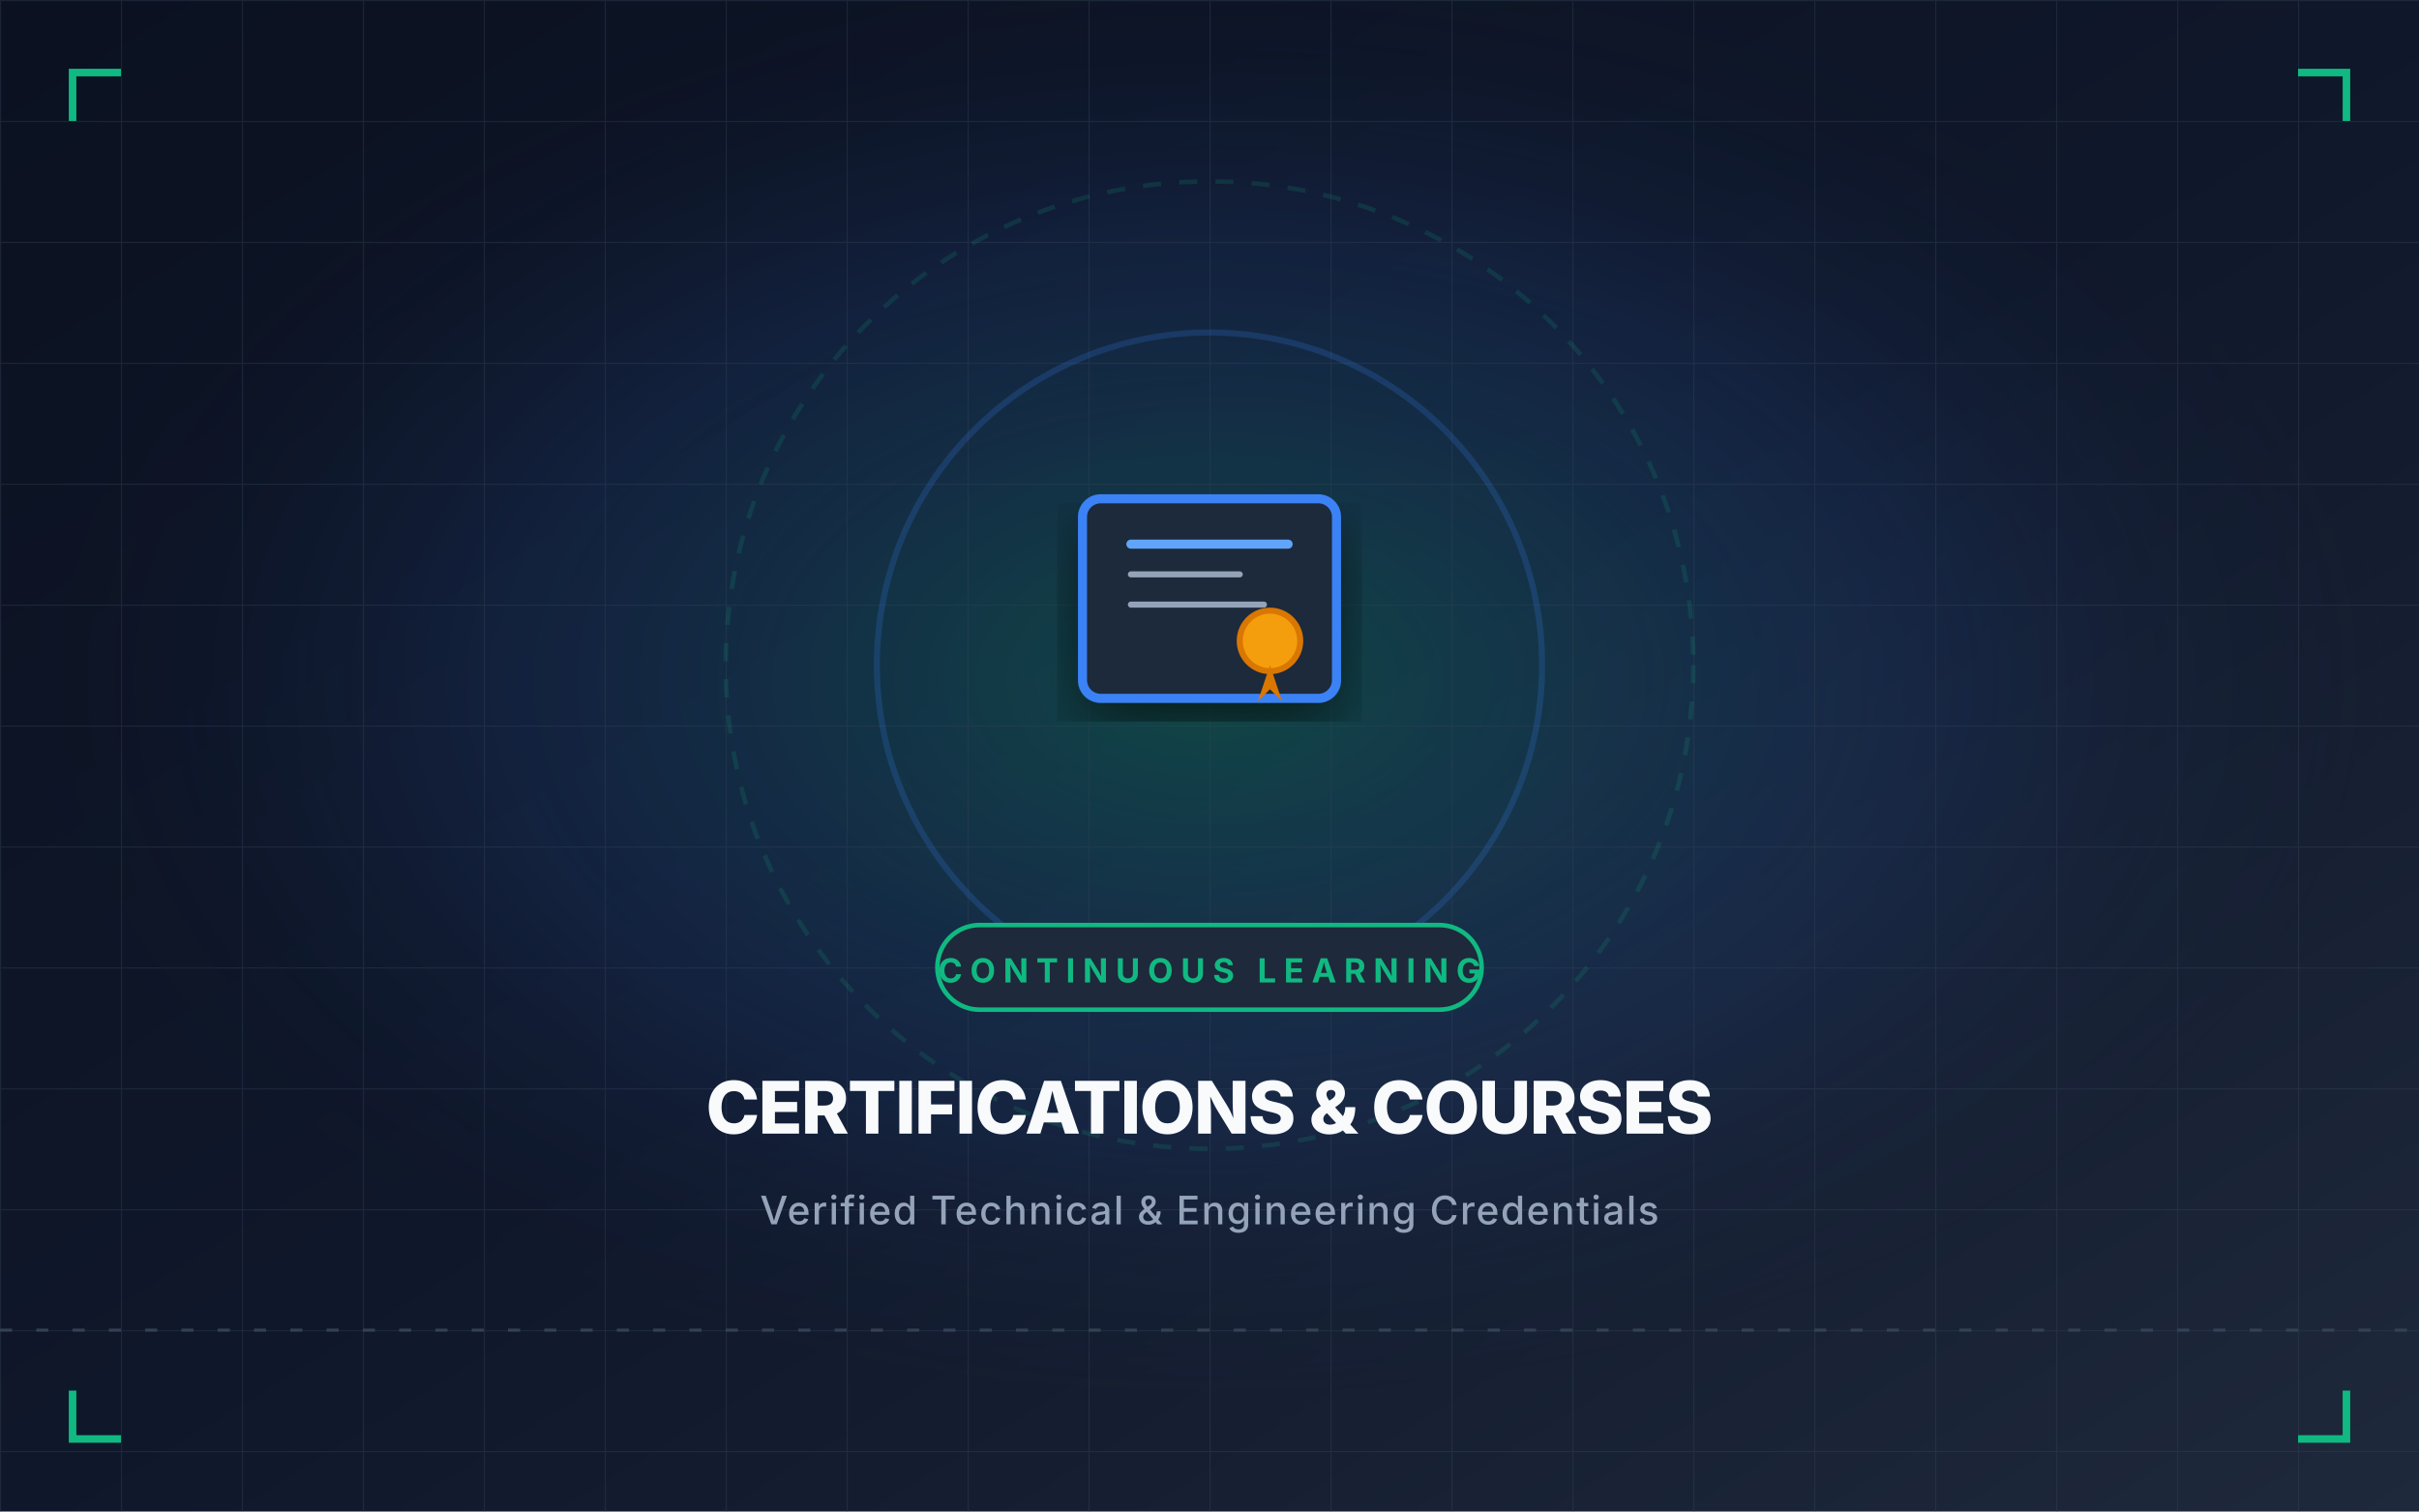
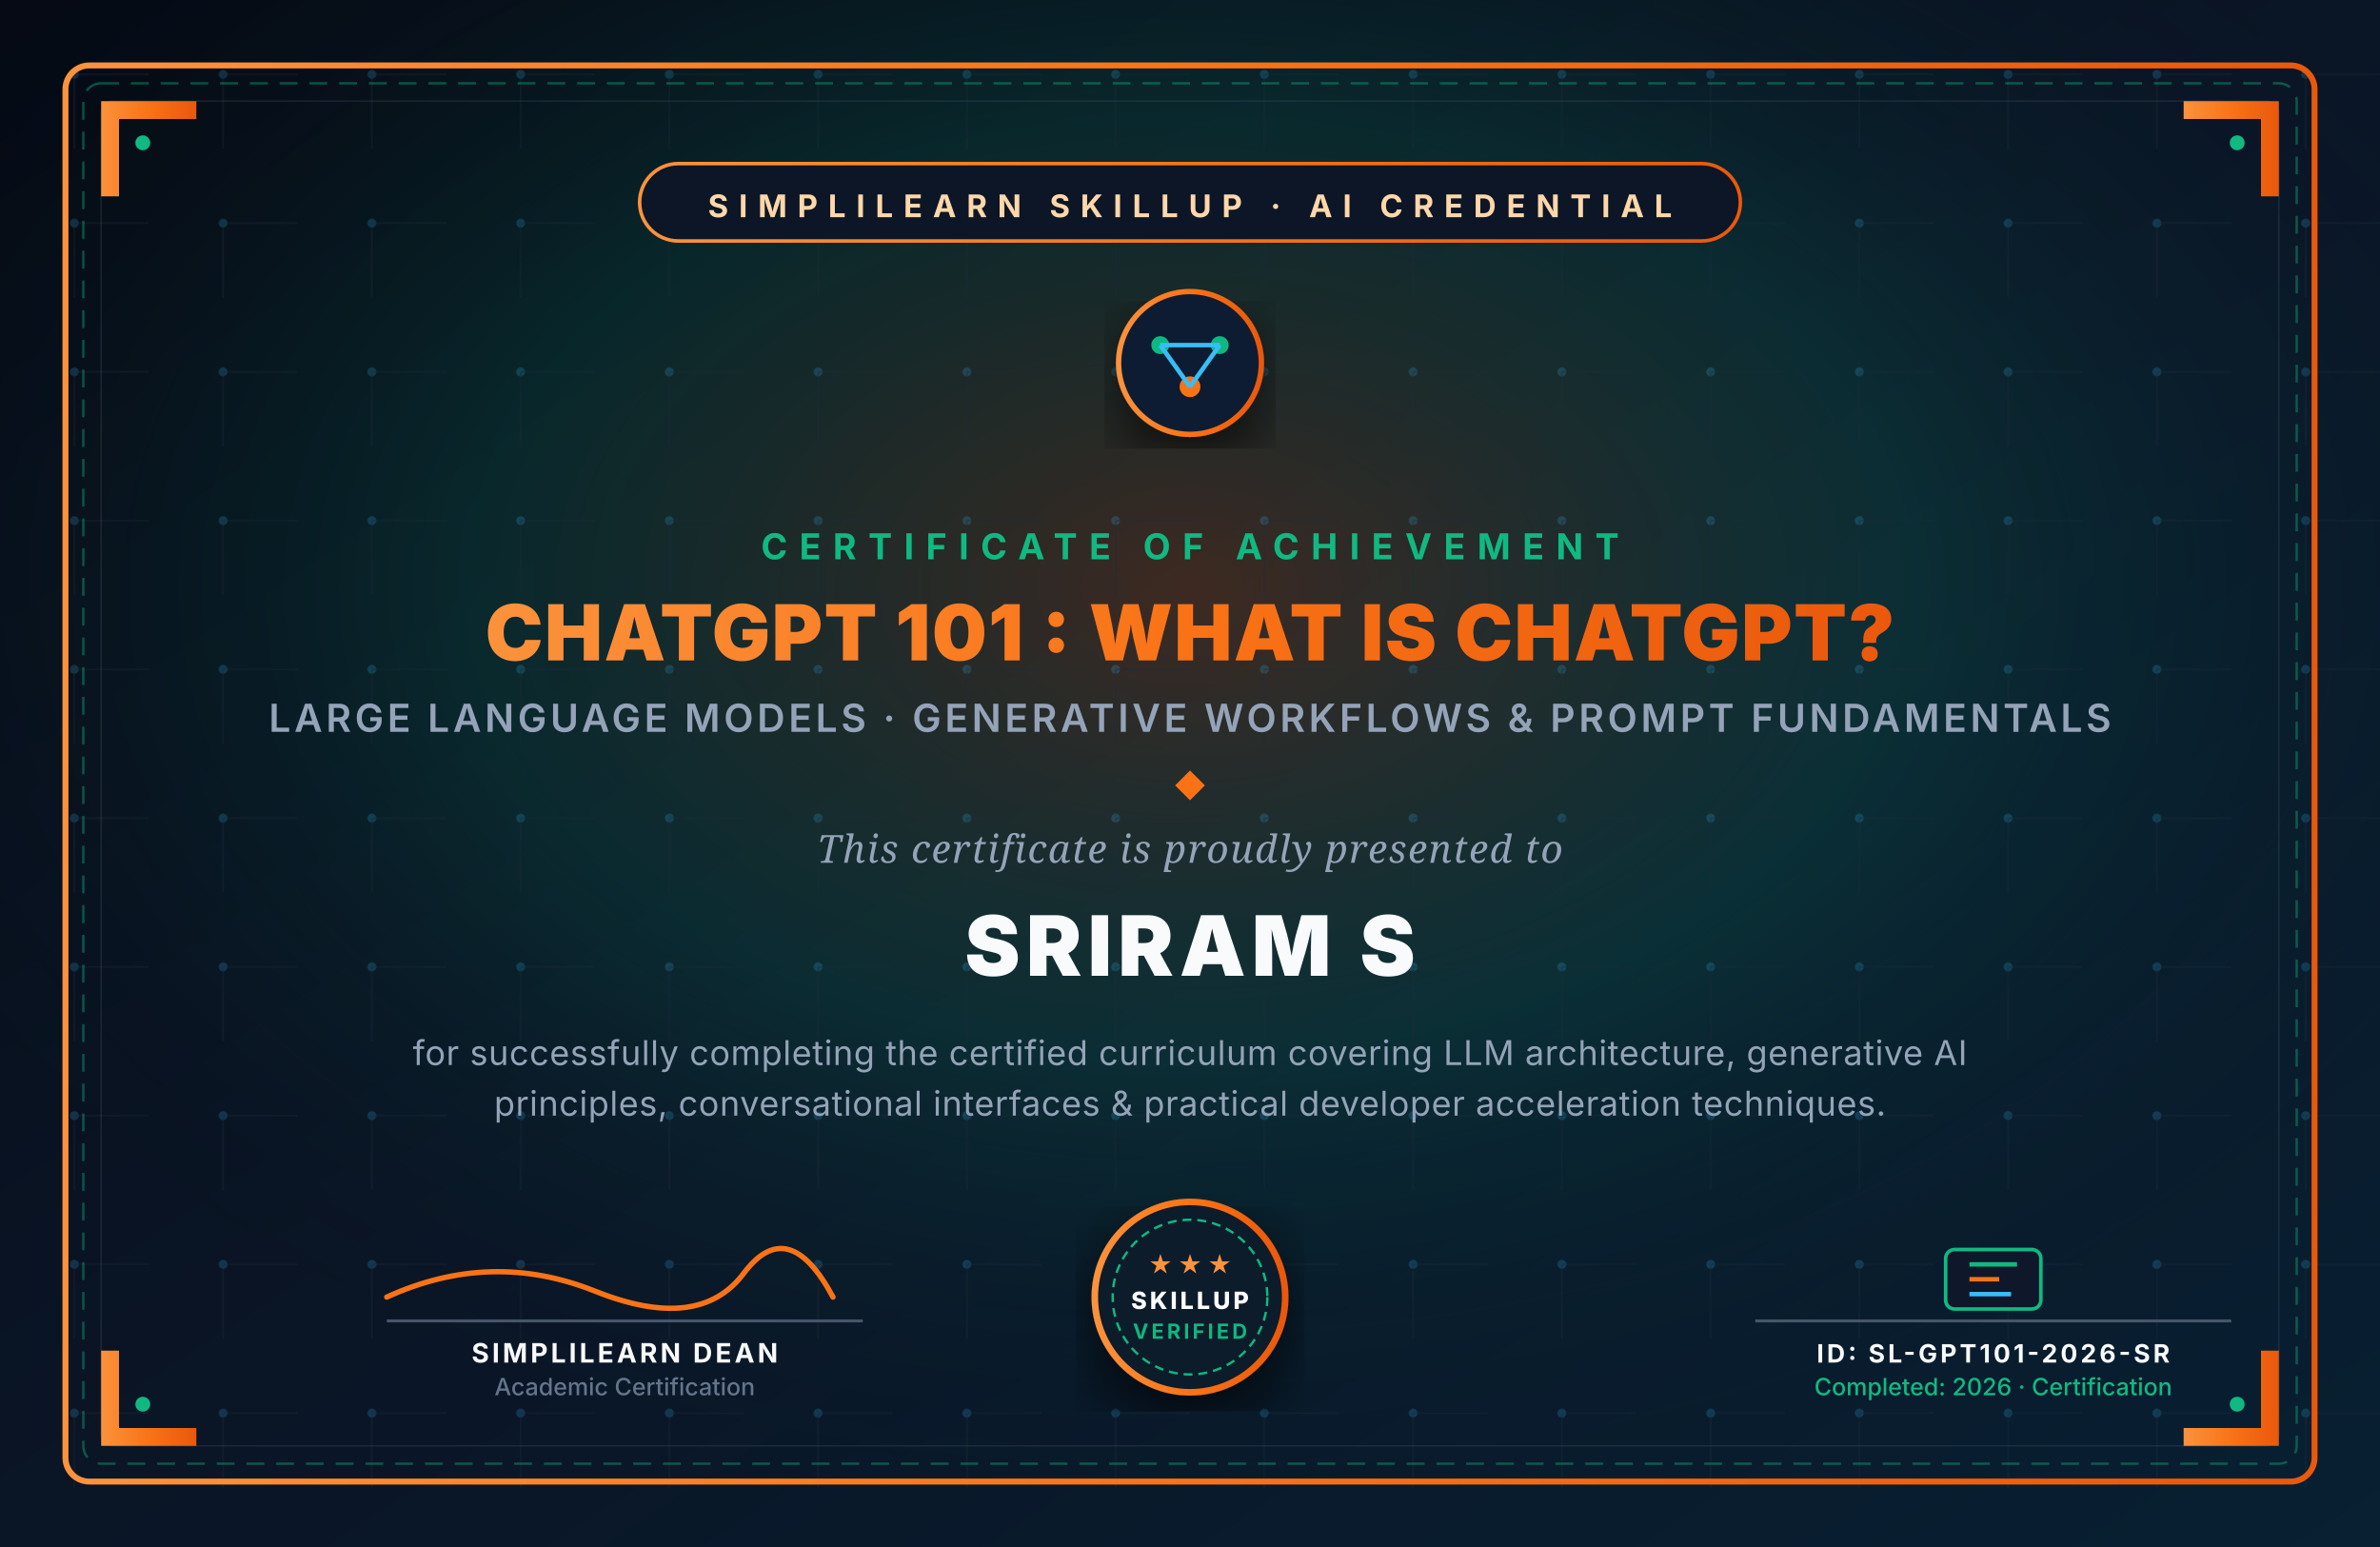
- <svg xmlns="http://www.w3.org/2000/svg" viewBox="0 0 800 500" width="100%" height="100%">
+ <svg xmlns="http://www.w3.org/2000/svg" viewBox="0 0 800 520" width="100%" height="100%">
  <defs>
-     <linearGradient id="bgGrad" x1="0%" y1="0%" x2="100%" y2="100%">
-       <stop offset="0%" stop-color="#0b1120" />
-       <stop offset="50%" stop-color="#0f172a" />
-       <stop offset="100%" stop-color="#1e293b" />
+     <linearGradient id="sl-bg" x1="0%" y1="0%" x2="100%" y2="100%">
+       <stop offset="0%" stop-color="#050a14" />
+       <stop offset="50%" stop-color="#0a1526" />
+       <stop offset="100%" stop-color="#082032" />
    </linearGradient>
-     <radialGradient id="glow" cx="50%" cy="45%" r="50%">
-       <stop offset="0%" stop-color="#10b981" stop-opacity="0.3" />
-       <stop offset="60%" stop-color="#3b82f6" stop-opacity="0.1" />
-       <stop offset="100%" stop-color="#0b1120" stop-opacity="0" />
+     <radialGradient id="sl-glow" cx="50%" cy="38%" r="60%">
+       <stop offset="0%" stop-color="#f97316" stop-opacity="0.22" />
+       <stop offset="50%" stop-color="#10b981" stop-opacity="0.14" />
+       <stop offset="100%" stop-color="#050a14" stop-opacity="0" />
    </radialGradient>
-     <pattern id="grid" width="40" height="40" patternUnits="userSpaceOnUse">
-       <path d="M 40 0 L 0 0 0 40" fill="none" stroke="#334155" stroke-width="0.75" stroke-opacity="0.4" />
+     <linearGradient id="sl-orange" x1="0%" y1="0%" x2="100%" y2="0%">
+       <stop offset="0%" stop-color="#fb923c" />
+       <stop offset="50%" stop-color="#f97316" />
+       <stop offset="100%" stop-color="#ea580c" />
+     </linearGradient>
+     <linearGradient id="sl-green" x1="0%" y1="0%" x2="100%" y2="0%">
+       <stop offset="0%" stop-color="#34d399" />
+       <stop offset="100%" stop-color="#10b981" />
+     </linearGradient>
+     <pattern id="sl-pattern" width="50" height="50" patternUnits="userSpaceOnUse">
+       <circle cx="25" cy="25" r="1.5" fill="#38bdf8" fill-opacity="0.2" />
+       <line x1="25" y1="25" x2="50" y2="25" stroke="#1e293b" stroke-width="0.5" stroke-opacity="0.4" />
+       <line x1="25" y1="25" x2="25" y2="50" stroke="#1e293b" stroke-width="0.5" stroke-opacity="0.4" />
    </pattern>
-     <filter id="shadow" x="-10%" y="-10%" width="120%" height="120%">
-       <feDropShadow dx="0" dy="8" stdDeviation="12" flood-color="#000000" flood-opacity="0.6" />
+     <filter id="sl-shadow" x="-10%" y="-10%" width="120%" height="120%">
+       <feDropShadow dx="0" dy="8" stdDeviation="12" flood-color="#000000" flood-opacity="0.75" />
    </filter>
  </defs>
-   <rect width="800" height="500" fill="url(#bgGrad)" />
-   <rect width="800" height="500" fill="url(#glow)" />
-   <rect width="800" height="500" fill="url(#grid)" />
-   <line x1="0" y1="440" x2="800" y2="440" stroke="#334155" stroke-width="1" stroke-dasharray="4,8" />
-   <circle cx="400" cy="220" r="160" fill="none" stroke="#10b981" stroke-opacity="0.15" stroke-width="1.5" stroke-dasharray="6,6" />
-   <circle cx="400" cy="220" r="110" fill="none" stroke="#3b82f6" stroke-opacity="0.2" stroke-width="2" />
-   <g transform="translate(400, 205)" filter="url(#shadow)">
-     <g transform="translate(-42, -45)">
-       <rect x="0" y="5" width="84" height="66" rx="6" fill="#1e293b" stroke="#3b82f6" stroke-width="3" />
-       <line x1="16" y1="20" x2="68" y2="20" stroke="#60a5fa" stroke-width="3" stroke-linecap="round" />
-       <line x1="16" y1="30" x2="52" y2="30" stroke="#94a3b8" stroke-width="2" stroke-linecap="round" />
-       <line x1="16" y1="40" x2="60" y2="40" stroke="#94a3b8" stroke-width="2" stroke-linecap="round" />
-       <circle cx="62" cy="52" r="10" fill="#f59e0b" stroke="#d97706" stroke-width="2" />
-       <polygon points="62,60 58,72 62,68 66,72" fill="#d97706" />
+   <rect width="800" height="520" fill="url(#sl-bg)" />
+   <rect width="800" height="520" fill="url(#sl-glow)" />
+   <rect width="800" height="520" fill="url(#sl-pattern)" />
+   <rect x="22" y="22" width="756" height="476" rx="8" fill="none" stroke="url(#sl-orange)" stroke-width="2" />
+   <rect x="28" y="28" width="744" height="464" rx="6" fill="none" stroke="#10b981" stroke-width="0.8" stroke-opacity="0.4" stroke-dasharray="6,4" />
+   <rect x="34" y="34" width="732" height="452" rx="4" fill="none" stroke="#475569" stroke-width="0.5" stroke-opacity="0.3" />
+   <g transform="translate(34, 34)">
+     <path d="M 0 0 L 32 0 L 32 6 L 6 6 L 6 32 L 0 32 Z" fill="url(#sl-orange)" />
+     <circle cx="14" cy="14" r="2.5" fill="#10b981" />
+   </g>
+   <g transform="translate(766, 34)">
+     <path d="M 0 0 L -32 0 L -32 6 L -6 6 L -6 32 L 0 32 Z" fill="url(#sl-orange)" />
+     <circle cx="-14" cy="14" r="2.5" fill="#10b981" />
+   </g>
+   <g transform="translate(34, 486)">
+     <path d="M 0 0 L 32 0 L 32 -6 L 6 -6 L 6 -32 L 0 -32 Z" fill="url(#sl-orange)" />
+     <circle cx="14" cy="-14" r="2.5" fill="#10b981" />
+   </g>
+   <g transform="translate(766, 486)">
+     <path d="M 0 0 L -32 0 L -32 -6 L -6 -6 L -6 -32 L 0 -32 Z" fill="url(#sl-orange)" />
+     <circle cx="-14" cy="-14" r="2.5" fill="#10b981" />
+   </g>
+   <g transform="translate(400, 68)" text-anchor="middle">
+     <rect x="-185" y="-13" width="370" height="26" rx="13" fill="#0c1626" stroke="url(#sl-orange)" stroke-width="1.2" />
+     <text x="0" y="5" font-family="'Inter', -apple-system, sans-serif" font-size="10.5" font-weight="700" fill="#fed7aa" letter-spacing="3.5">
+       SIMPLILEARN SKILLUP · AI CREDENTIAL
+     </text>
+   </g>
+   <g transform="translate(400, 122)" filter="url(#sl-shadow)">
+     <circle cx="0" cy="0" r="24" fill="#0f1f33" stroke="url(#sl-orange)" stroke-width="1.8" />
+     <circle cx="-10" cy="-6" r="3" fill="#10b981" />
+     <circle cx="10" cy="-6" r="3" fill="#10b981" />
+     <circle cx="0" cy="8" r="3.5" fill="#f97316" />
+     <line x1="-10" y1="-6" x2="0" y2="8" stroke="#38bdf8" stroke-width="1.5" />
+     <line x1="10" y1="-6" x2="0" y2="8" stroke="#38bdf8" stroke-width="1.5" />
+     <line x1="-10" y1="-6" x2="10" y2="-6" stroke="#38bdf8" stroke-width="1.5" />
+   </g>
+   <text x="400" y="188" font-family="'Inter', -apple-system, sans-serif" font-size="12" font-weight="700" fill="#10b981" text-anchor="middle" letter-spacing="4">
+     CERTIFICATE OF ACHIEVEMENT
+   </text>
+   <text x="400" y="222" font-family="'Inter', -apple-system, sans-serif" font-size="26" font-weight="900" fill="url(#sl-orange)" text-anchor="middle" letter-spacing="0.5">
+     CHATGPT 101 : WHAT IS CHATGPT?
+   </text>
+   <text x="400" y="246" font-family="'Inter', -apple-system, sans-serif" font-size="13" font-weight="600" fill="#94a3b8" text-anchor="middle" letter-spacing="1.2">
+     LARGE LANGUAGE MODELS · GENERATIVE WORKFLOWS &amp; PROMPT FUNDAMENTALS
+   </text>
+   <g transform="translate(400, 264)">
+     <line x1="-220" y1="0" x2="-20" y2="0" stroke="url(#sl-orange)" stroke-width="1" stroke-opacity="0.6" />
+     <polygon points="0,-5 5,0 0,5 -5,0" fill="#f97316" />
+     <line x1="20" y1="0" x2="220" y2="0" stroke="url(#sl-orange)" stroke-width="1" stroke-opacity="0.6" />
+   </g>
+   <text x="400" y="290" font-family="'Georgia', serif" font-size="13" font-style="italic" fill="#94a3b8" text-anchor="middle" letter-spacing="0.5">
+     This certificate is proudly presented to
+   </text>
+   <text x="400" y="328" font-family="'Inter', -apple-system, sans-serif" font-size="28" font-weight="900" fill="#f8fafc" text-anchor="middle" letter-spacing="2">
+     SRIRAM S
+   </text>
+   <text x="400" y="358" font-family="'Inter', -apple-system, sans-serif" font-size="11.5" font-weight="400" fill="#94a3b8" text-anchor="middle" letter-spacing="0.2">
+     for successfully completing the certified curriculum covering LLM architecture, generative AI
+   </text>
+   <text x="400" y="375" font-family="'Inter', -apple-system, sans-serif" font-size="11.5" font-weight="400" fill="#94a3b8" text-anchor="middle" letter-spacing="0.2">
+     principles, conversational interfaces &amp; practical developer acceleration techniques.
+   </text>
+   <g transform="translate(130, 420)">
+     <path d="M 0 16 Q 35 0, 70 14 T 120 8 T 150 16" fill="none" stroke="#f97316" stroke-width="1.8" stroke-linecap="round" />
+     <line x1="0" y1="24" x2="160" y2="24" stroke="#475569" stroke-width="1" />
+     <text x="80" y="38" font-family="'Inter', -apple-system, sans-serif" font-size="9" font-weight="700" fill="#f8fafc" text-anchor="middle" letter-spacing="1">SIMPLILEARN DEAN</text>
+     <text x="80" y="49" font-family="'Inter', -apple-system, sans-serif" font-size="8" font-weight="500" fill="#64748b" text-anchor="middle">Academic Certification</text>
+   </g>
+   <g transform="translate(400, 436)" filter="url(#sl-shadow)">
+     <circle cx="0" cy="0" r="32" fill="#0d1b2a" stroke="url(#sl-orange)" stroke-width="2.2" />
+     <circle cx="0" cy="0" r="26" fill="none" stroke="#10b981" stroke-width="0.8" stroke-dasharray="3,2" />
+     <text x="0" y="-8" font-family="'Inter', sans-serif" font-size="8" font-weight="900" fill="#fb923c" text-anchor="middle">★ ★ ★</text>
+     <text x="0" y="4" font-family="'Inter', sans-serif" font-size="8" font-weight="800" fill="#ffffff" text-anchor="middle" letter-spacing="1">SKILLUP</text>
+     <text x="0" y="14" font-family="'Inter', sans-serif" font-size="7" font-weight="700" fill="#10b981" text-anchor="middle" letter-spacing="1">VERIFIED</text>
+   </g>
+   <g transform="translate(670, 420)" text-anchor="middle">
+     <g transform="translate(-16, 0)">
+       <rect x="0" y="0" width="32" height="20" rx="3" fill="#0f172a" stroke="#10b981" stroke-width="1.2" />
+       <line x1="8" y1="5" x2="24" y2="5" stroke="#10b981" stroke-width="1.5" />
+       <line x1="8" y1="10" x2="18" y2="10" stroke="#f97316" stroke-width="1.5" />
+       <line x1="8" y1="15" x2="22" y2="15" stroke="#38bdf8" stroke-width="1.5" />
    </g>
+     <line x1="-80" y1="24" x2="80" y2="24" stroke="#475569" stroke-width="1" />
+     <text x="0" y="38" font-family="'Inter', -apple-system, sans-serif" font-size="8.5" font-weight="700" fill="#f8fafc" letter-spacing="1">ID: SL-GPT101-2026-SR</text>
+     <text x="0" y="49" font-family="'Inter', -apple-system, sans-serif" font-size="8" font-weight="500" fill="#10b981">Completed: 2026 · Certification</text>
  </g>
-   <g transform="translate(400, 320)">
-     <rect x="-90" y="-14" width="180" height="28" rx="14" fill="#1e293b" stroke="#10b981" stroke-width="1.5" />
-     <text x="0" y="5" font-family="'Inter', -apple-system, sans-serif" font-size="11" font-weight="700" fill="#10b981" text-anchor="middle" letter-spacing="2.5">CONTINUOUS LEARNING</text>
-   </g>
-   <text x="400" y="375" font-family="'Inter', -apple-system, sans-serif" font-size="24" font-weight="800" fill="#f8fafc" text-anchor="middle" letter-spacing="-0.5">CERTIFICATIONS &amp; COURSES</text>
-   <text x="400" y="405" font-family="'Inter', -apple-system, sans-serif" font-size="13" font-weight="500" fill="#94a3b8" text-anchor="middle" letter-spacing="0.5">Verified Technical &amp; Engineering Credentials</text>
-   <path d="M 24 40 L 24 24 L 40 24" fill="none" stroke="#10b981" stroke-width="2.5" />
-   <path d="M 776 40 L 776 24 L 760 24" fill="none" stroke="#10b981" stroke-width="2.5" />
-   <path d="M 24 460 L 24 476 L 40 476" fill="none" stroke="#10b981" stroke-width="2.5" />
-   <path d="M 776 460 L 776 476 L 760 476" fill="none" stroke="#10b981" stroke-width="2.5" />
</svg>
